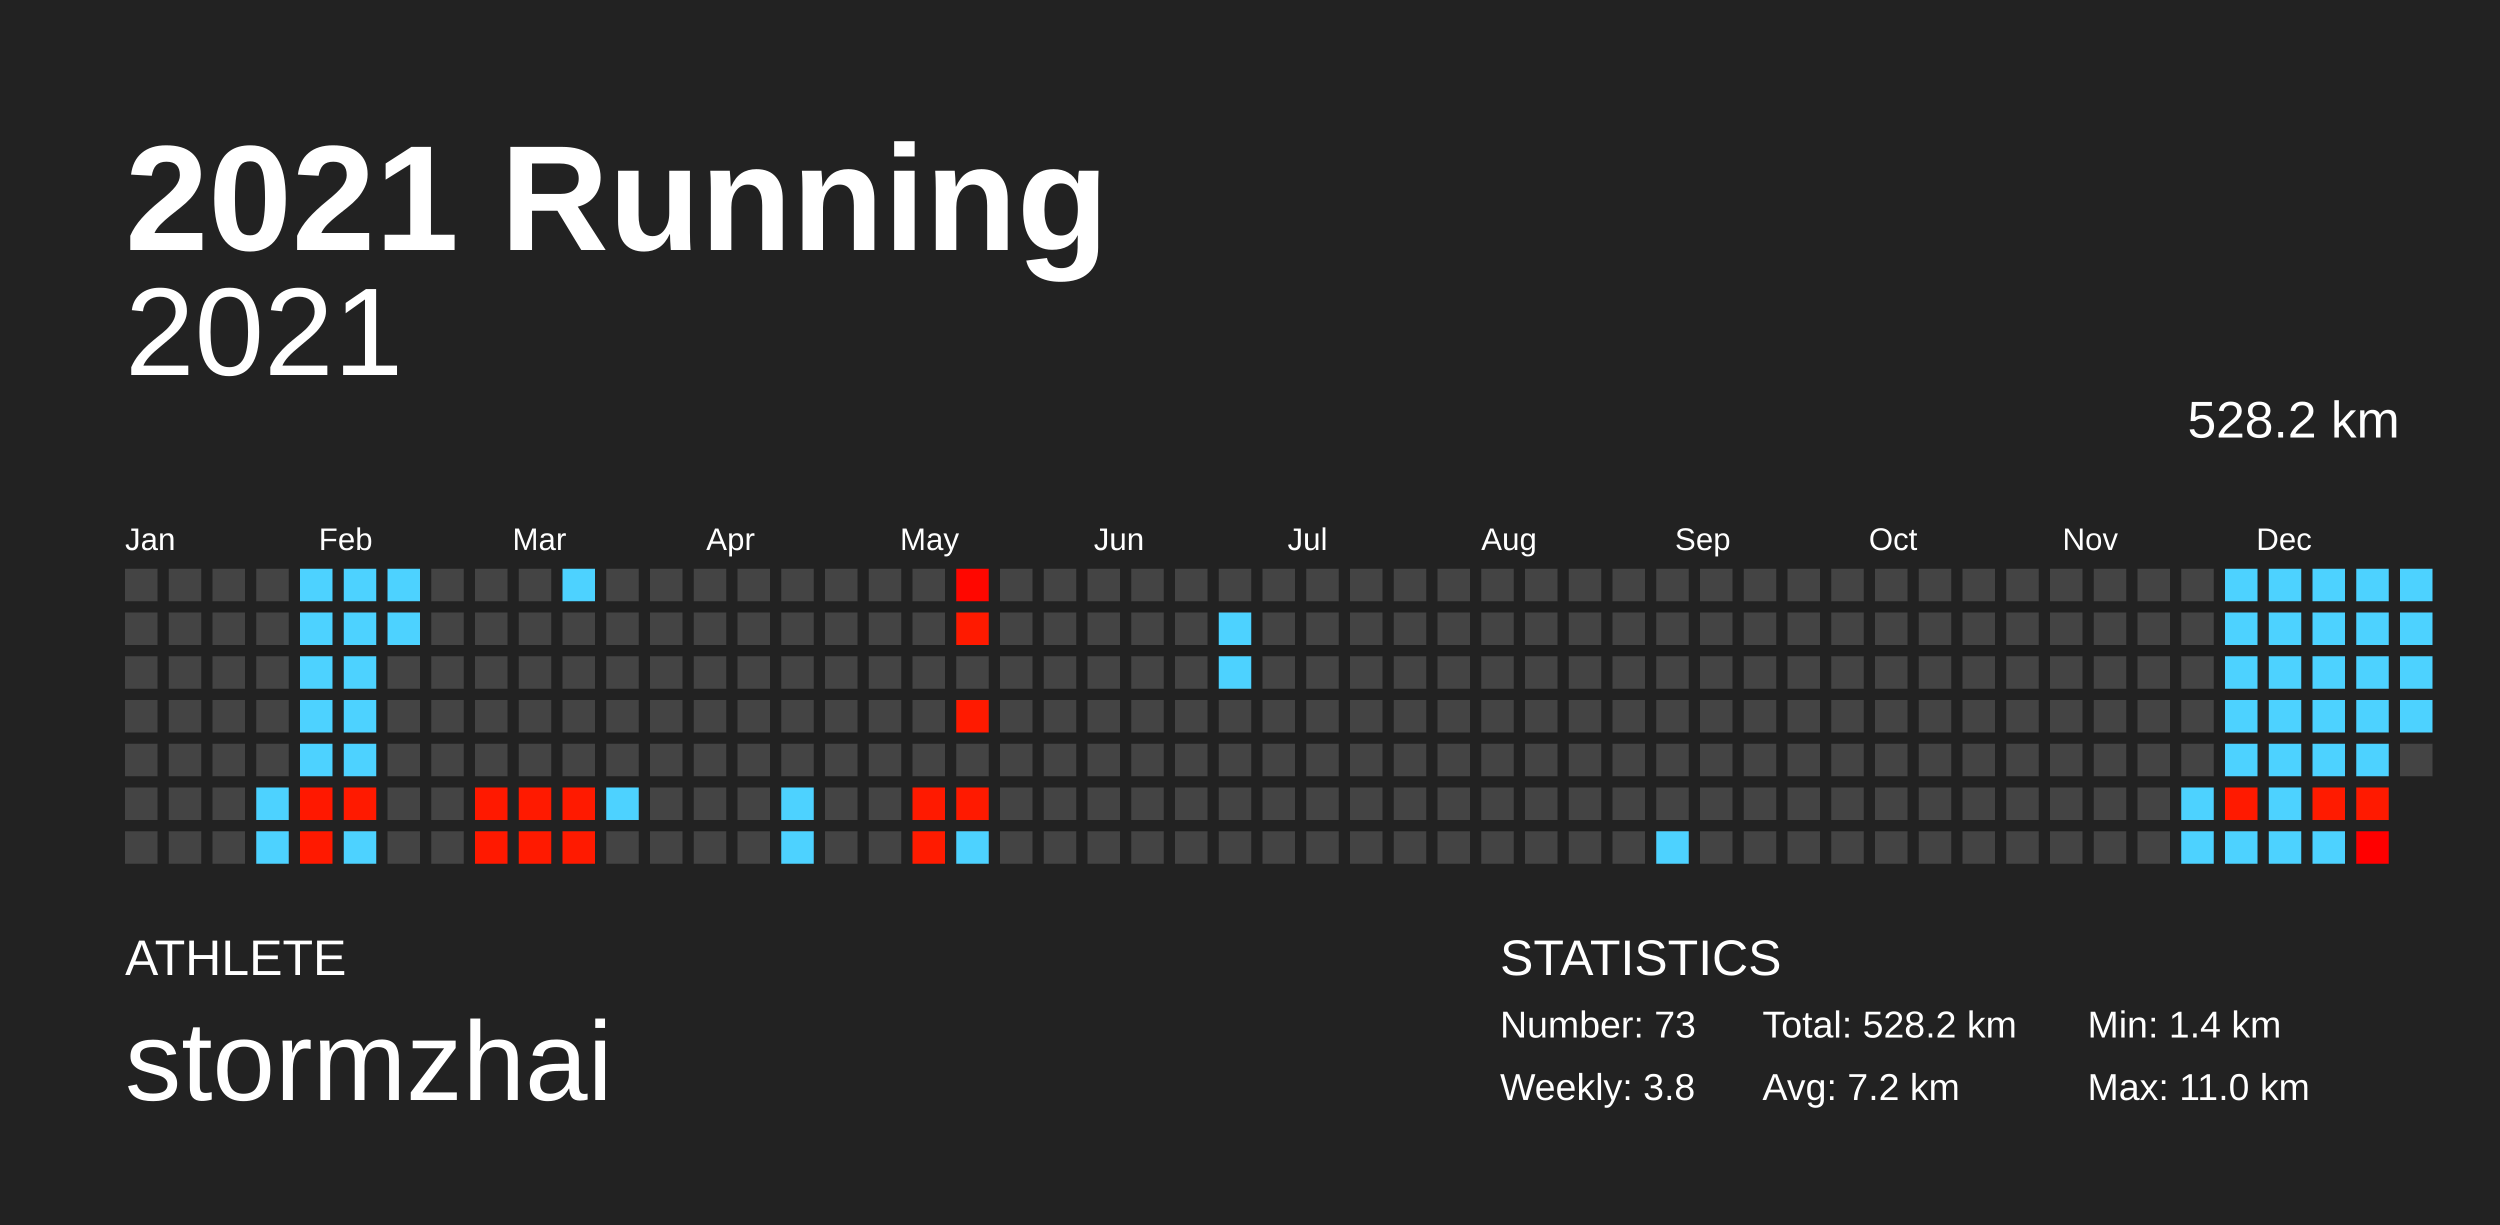
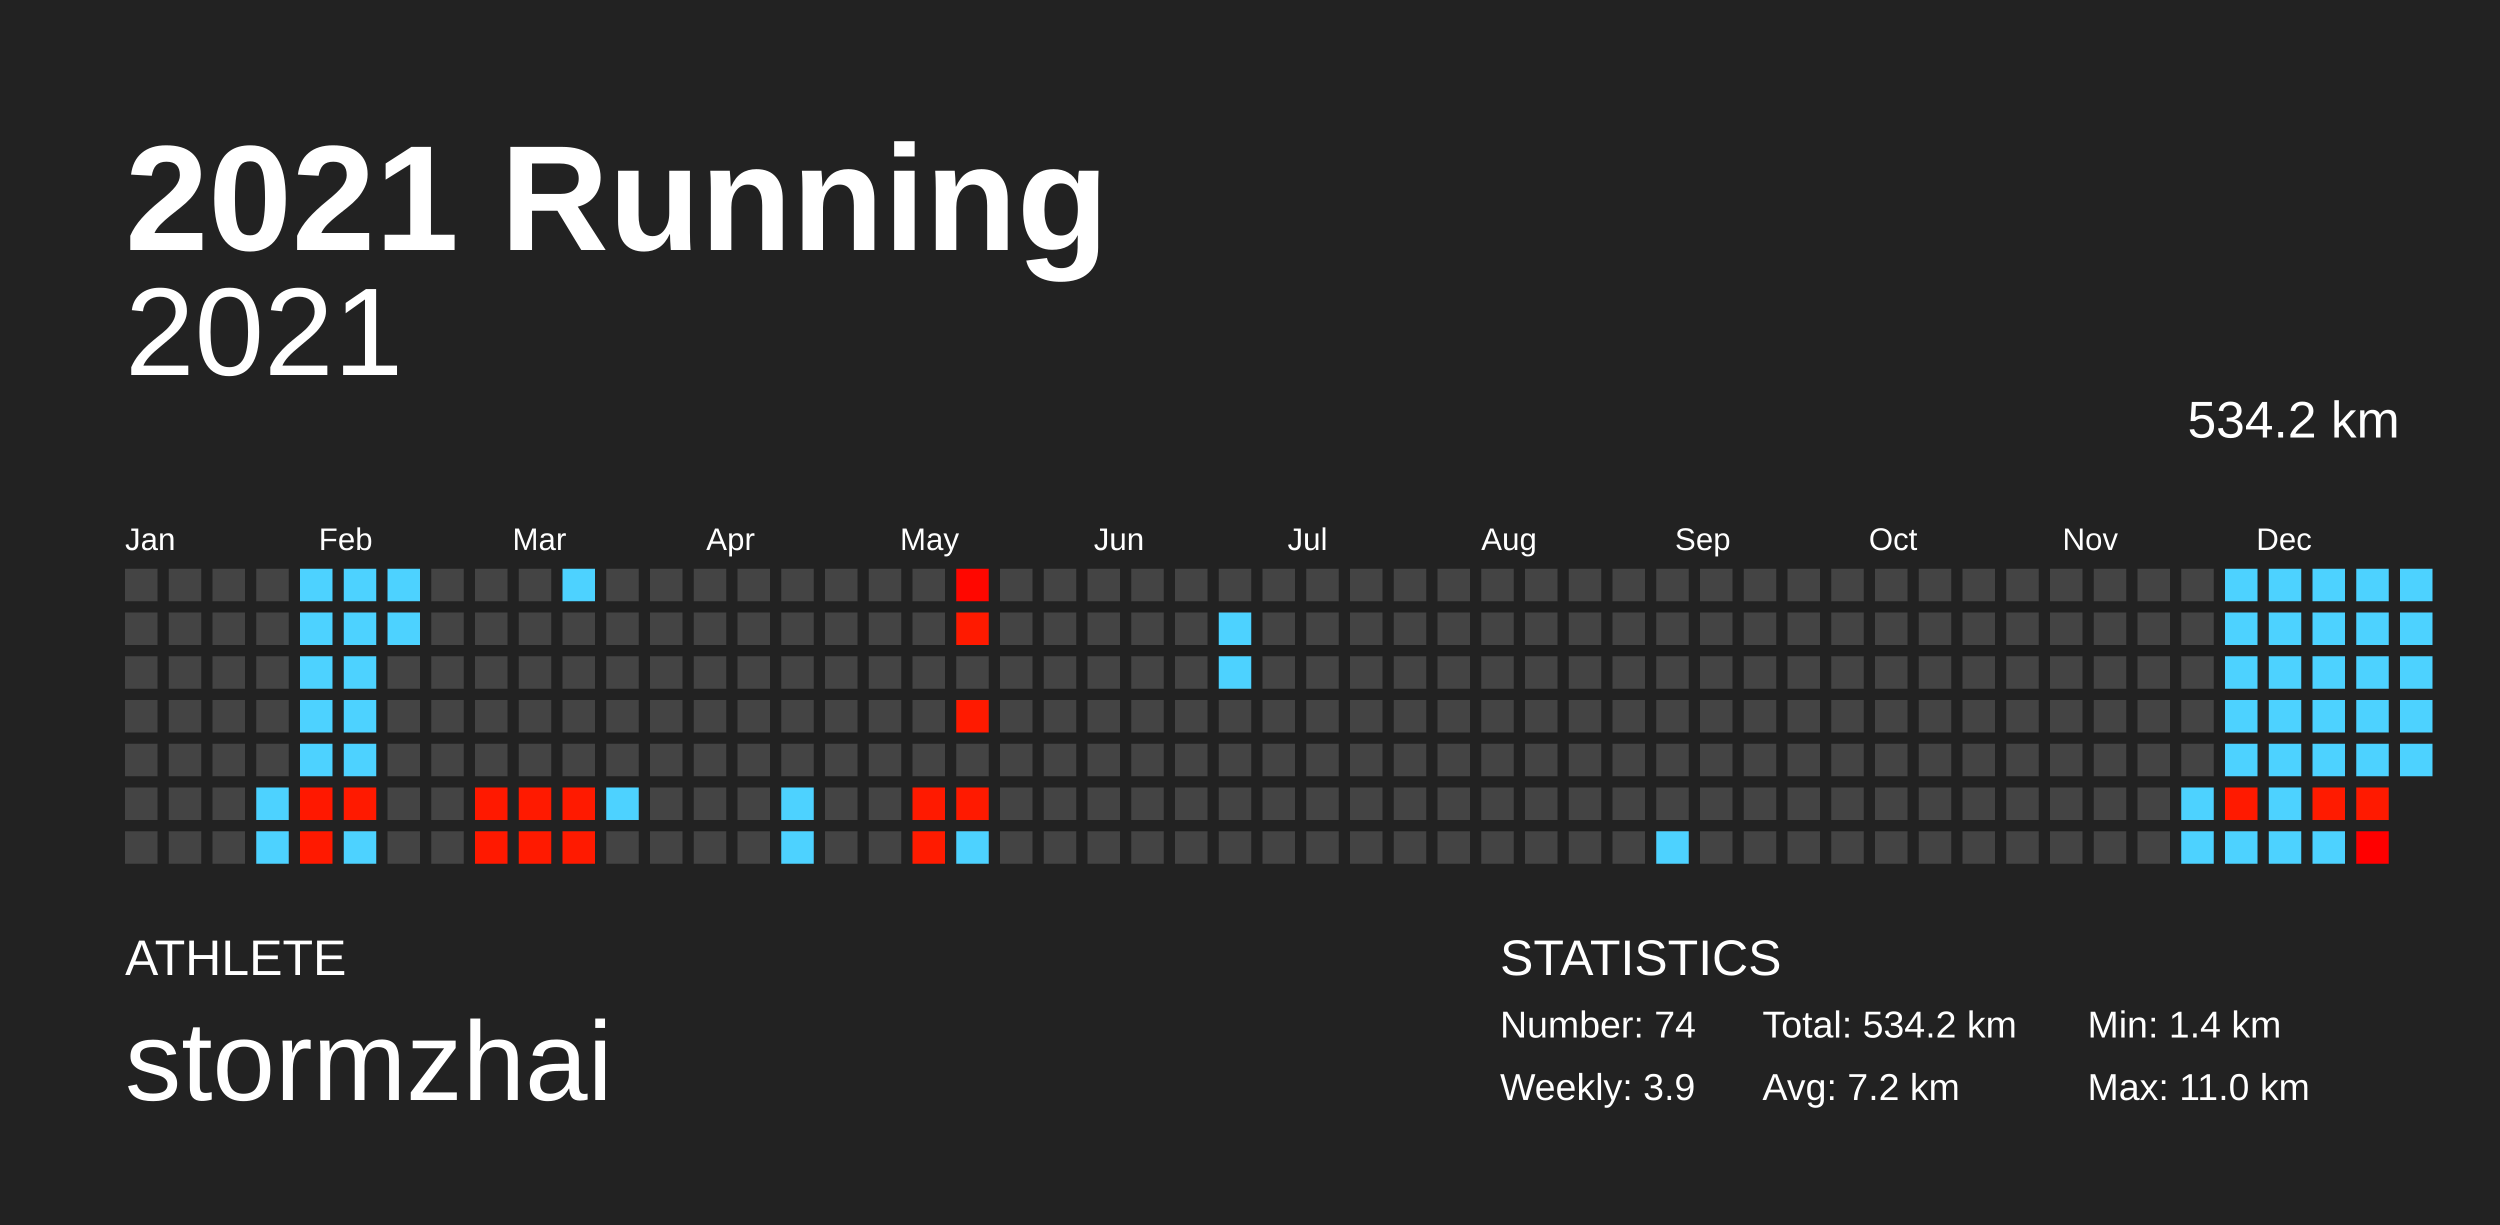
<svg xmlns="http://www.w3.org/2000/svg" baseProfile="full" height="98mm" version="1.1" viewBox="0,0,200,98" width="200mm">
  <defs />
  <rect fill="#222222" height="98" width="200" x="0" y="0" />
  <text fill="#FFFFFF" style="font-size:12px; font-family:Arial; font-weight:bold;" x="10" y="20">2021 Running</text>
  <text fill="#FFFFFF" style="font-size:4px; font-family:Arial" x="10" y="78">ATHLETE</text>
  <text fill="#FFFFFF" style="font-size:9px; font-family:Arial" x="10" y="88">stormzhai</text>
  <text fill="#FFFFFF" style="font-size:4px; font-family:Arial" x="120" y="78">STATISTICS</text>
-   <text fill="#FFFFFF" style="font-size:3px; font-family:Arial" x="120" y="83">Number: 73</text>
-   <text fill="#FFFFFF" style="font-size:3px; font-family:Arial" x="120" y="88">Weekly: 3.8</text>
-   <text fill="#FFFFFF" style="font-size:3px; font-family:Arial" x="141" y="83">Total: 528.2 km</text>
+   <text fill="#FFFFFF" style="font-size:3px; font-family:Arial" x="120" y="83">Number: 74</text>
+   <text fill="#FFFFFF" style="font-size:3px; font-family:Arial" x="120" y="88">Weekly: 3.9</text>
+   <text fill="#FFFFFF" style="font-size:3px; font-family:Arial" x="141" y="83">Total: 534.2 km</text>
  <text fill="#FFFFFF" style="font-size:3px; font-family:Arial" x="141" y="88">Avg: 7.2 km</text>
  <text fill="#FFFFFF" style="font-size:3px; font-family:Arial" x="167" y="83">Min: 1.4 km</text>
  <text fill="#FFFFFF" style="font-size:3px; font-family:Arial" x="167" y="88">Max: 11.0 km</text>
  <text alignment-baseline="hanging" fill="#FFFFFF" style="font-size:10.0px; font-family:Arial;" x="10" y="30">2021</text>
-   <text alignment-baseline="hanging" fill="#FFFFFF" style="font-size:4.125px; font-family:Arial;" x="175" y="35">528.2 km</text>
+   <text alignment-baseline="hanging" fill="#FFFFFF" style="font-size:4.125px; font-family:Arial;" x="175" y="35">534.2 km</text>
  <text fill="#FFFFFF" style="font-size:2.5px; font-family:Arial" x="10.0" y="44">Jan</text>
  <text fill="#FFFFFF" style="font-size:2.5px; font-family:Arial" x="25.5" y="44">Feb</text>
  <text fill="#FFFFFF" style="font-size:2.5px; font-family:Arial" x="41.0" y="44">Mar</text>
  <text fill="#FFFFFF" style="font-size:2.5px; font-family:Arial" x="56.5" y="44">Apr</text>
  <text fill="#FFFFFF" style="font-size:2.5px; font-family:Arial" x="72.0" y="44">May</text>
  <text fill="#FFFFFF" style="font-size:2.5px; font-family:Arial" x="87.5" y="44">Jun</text>
  <text fill="#FFFFFF" style="font-size:2.5px; font-family:Arial" x="103.0" y="44">Jul</text>
  <text fill="#FFFFFF" style="font-size:2.5px; font-family:Arial" x="118.5" y="44">Aug</text>
  <text fill="#FFFFFF" style="font-size:2.5px; font-family:Arial" x="134.0" y="44">Sep</text>
  <text fill="#FFFFFF" style="font-size:2.5px; font-family:Arial" x="149.5" y="44">Oct</text>
  <text fill="#FFFFFF" style="font-size:2.5px; font-family:Arial" x="165.0" y="44">Nov</text>
  <text fill="#FFFFFF" style="font-size:2.5px; font-family:Arial" x="180.5" y="44">Dec</text>
  <rect fill="#444444" height="2.6" width="2.6" x="10.0" y="45.5" />
  <rect fill="#444444" height="2.6" width="2.6" x="10.0" y="49.0" />
  <rect fill="#444444" height="2.6" width="2.6" x="10.0" y="52.5" />
  <rect fill="#444444" height="2.6" width="2.6" x="10.0" y="56.0" />
  <rect fill="#444444" height="2.6" width="2.6" x="10.0" y="59.5" />
  <rect fill="#444444" height="2.6" width="2.6" x="10.0" y="63.0" />
  <rect fill="#444444" height="2.6" width="2.6" x="10.0" y="66.5" />
  <rect fill="#444444" height="2.6" width="2.6" x="13.5" y="45.5" />
  <rect fill="#444444" height="2.6" width="2.6" x="13.5" y="49.0" />
  <rect fill="#444444" height="2.6" width="2.6" x="13.5" y="52.5" />
  <rect fill="#444444" height="2.6" width="2.6" x="13.5" y="56.0" />
  <rect fill="#444444" height="2.6" width="2.6" x="13.5" y="59.5" />
  <rect fill="#444444" height="2.6" width="2.6" x="13.5" y="63.0" />
  <rect fill="#444444" height="2.6" width="2.6" x="13.5" y="66.5" />
  <rect fill="#444444" height="2.6" width="2.6" x="17.0" y="45.5" />
  <rect fill="#444444" height="2.6" width="2.6" x="17.0" y="49.0" />
  <rect fill="#444444" height="2.6" width="2.6" x="17.0" y="52.5" />
  <rect fill="#444444" height="2.6" width="2.6" x="17.0" y="56.0" />
  <rect fill="#444444" height="2.6" width="2.6" x="17.0" y="59.5" />
  <rect fill="#444444" height="2.6" width="2.6" x="17.0" y="63.0" />
  <rect fill="#444444" height="2.6" width="2.6" x="17.0" y="66.5" />
  <rect fill="#444444" height="2.6" width="2.6" x="20.5" y="45.5" />
  <rect fill="#444444" height="2.6" width="2.6" x="20.5" y="49.0" />
  <rect fill="#444444" height="2.6" width="2.6" x="20.5" y="52.5" />
  <rect fill="#444444" height="2.6" width="2.6" x="20.5" y="56.0" />
  <rect fill="#444444" height="2.6" width="2.6" x="20.5" y="59.5" />
  <rect fill="#4dd2ff" height="2.6" width="2.6" x="20.5" y="63.0" />
  <rect fill="#4dd2ff" height="2.6" width="2.6" x="20.5" y="66.5" />
  <rect fill="#4dd2ff" height="2.6" width="2.6" x="24.0" y="45.5" />
  <rect fill="#4dd2ff" height="2.6" width="2.6" x="24.0" y="49.0" />
  <rect fill="#4dd2ff" height="2.6" width="2.6" x="24.0" y="52.5" />
  <rect fill="#4dd2ff" height="2.6" width="2.6" x="24.0" y="56.0" />
  <rect fill="#4dd2ff" height="2.6" width="2.6" x="24.0" y="59.5" />
  <rect fill="#ff1800" height="2.6" width="2.6" x="24.0" y="63.0" />
  <rect fill="#ff1900" height="2.6" width="2.6" x="24.0" y="66.5" />
  <rect fill="#4dd2ff" height="2.6" width="2.6" x="27.5" y="45.5" />
  <rect fill="#4dd2ff" height="2.6" width="2.6" x="27.5" y="49.0" />
  <rect fill="#4dd2ff" height="2.6" width="2.6" x="27.5" y="52.5" />
  <rect fill="#4dd2ff" height="2.6" width="2.6" x="27.5" y="56.0" />
  <rect fill="#4dd2ff" height="2.6" width="2.6" x="27.5" y="59.5" />
  <rect fill="#ff1a00" height="2.6" width="2.6" x="27.5" y="63.0" />
  <rect fill="#4dd2ff" height="2.6" width="2.6" x="27.5" y="66.5" />
  <rect fill="#4dd2ff" height="2.6" width="2.6" x="31.0" y="45.5" />
  <rect fill="#4dd2ff" height="2.6" width="2.6" x="31.0" y="49.0" />
  <rect fill="#444444" height="2.6" width="2.6" x="31.0" y="52.5" />
  <rect fill="#444444" height="2.6" width="2.6" x="31.0" y="56.0" />
  <rect fill="#444444" height="2.6" width="2.6" x="31.0" y="59.5" />
  <rect fill="#444444" height="2.6" width="2.6" x="31.0" y="63.0" />
  <rect fill="#444444" height="2.6" width="2.6" x="31.0" y="66.5" />
  <rect fill="#444444" height="2.6" width="2.6" x="34.5" y="45.5" />
  <rect fill="#444444" height="2.6" width="2.6" x="34.5" y="49.0" />
  <rect fill="#444444" height="2.6" width="2.6" x="34.5" y="52.5" />
  <rect fill="#444444" height="2.6" width="2.6" x="34.5" y="56.0" />
  <rect fill="#444444" height="2.6" width="2.6" x="34.5" y="59.5" />
  <rect fill="#444444" height="2.6" width="2.6" x="34.5" y="63.0" />
  <rect fill="#444444" height="2.6" width="2.6" x="34.5" y="66.5" />
  <rect fill="#444444" height="2.6" width="2.6" x="38.0" y="45.5" />
  <rect fill="#444444" height="2.6" width="2.6" x="38.0" y="49.0" />
  <rect fill="#444444" height="2.6" width="2.6" x="38.0" y="52.5" />
  <rect fill="#444444" height="2.6" width="2.6" x="38.0" y="56.0" />
  <rect fill="#444444" height="2.6" width="2.6" x="38.0" y="59.5" />
  <rect fill="#ff1900" height="2.6" width="2.6" x="38.0" y="63.0" />
  <rect fill="#ff1900" height="2.6" width="2.6" x="38.0" y="66.5" />
  <rect fill="#444444" height="2.6" width="2.6" x="41.5" y="45.5" />
  <rect fill="#444444" height="2.6" width="2.6" x="41.5" y="49.0" />
  <rect fill="#444444" height="2.6" width="2.6" x="41.5" y="52.5" />
  <rect fill="#444444" height="2.6" width="2.6" x="41.5" y="56.0" />
  <rect fill="#444444" height="2.6" width="2.6" x="41.5" y="59.5" />
  <rect fill="#ff1a00" height="2.6" width="2.6" x="41.5" y="63.0" />
  <rect fill="#ff1a00" height="2.6" width="2.6" x="41.5" y="66.5" />
  <rect fill="#4dd2ff" height="2.6" width="2.6" x="45.0" y="45.5" />
  <rect fill="#444444" height="2.6" width="2.6" x="45.0" y="49.0" />
  <rect fill="#444444" height="2.6" width="2.6" x="45.0" y="52.5" />
  <rect fill="#444444" height="2.6" width="2.6" x="45.0" y="56.0" />
  <rect fill="#444444" height="2.6" width="2.6" x="45.0" y="59.5" />
  <rect fill="#ff1a00" height="2.6" width="2.6" x="45.0" y="63.0" />
  <rect fill="#ff1a00" height="2.6" width="2.6" x="45.0" y="66.5" />
  <rect fill="#444444" height="2.6" width="2.6" x="48.5" y="45.5" />
  <rect fill="#444444" height="2.6" width="2.6" x="48.5" y="49.0" />
  <rect fill="#444444" height="2.6" width="2.6" x="48.5" y="52.5" />
  <rect fill="#444444" height="2.6" width="2.6" x="48.5" y="56.0" />
  <rect fill="#444444" height="2.6" width="2.6" x="48.5" y="59.5" />
  <rect fill="#4dd2ff" height="2.6" width="2.6" x="48.5" y="63.0" />
  <rect fill="#444444" height="2.6" width="2.6" x="48.5" y="66.5" />
  <rect fill="#444444" height="2.6" width="2.6" x="52.0" y="45.5" />
  <rect fill="#444444" height="2.6" width="2.6" x="52.0" y="49.0" />
  <rect fill="#444444" height="2.6" width="2.6" x="52.0" y="52.5" />
  <rect fill="#444444" height="2.6" width="2.6" x="52.0" y="56.0" />
  <rect fill="#444444" height="2.6" width="2.6" x="52.0" y="59.5" />
  <rect fill="#444444" height="2.6" width="2.6" x="52.0" y="63.0" />
  <rect fill="#444444" height="2.6" width="2.6" x="52.0" y="66.5" />
  <rect fill="#444444" height="2.6" width="2.6" x="55.5" y="45.5" />
  <rect fill="#444444" height="2.6" width="2.6" x="55.5" y="49.0" />
  <rect fill="#444444" height="2.6" width="2.6" x="55.5" y="52.5" />
  <rect fill="#444444" height="2.6" width="2.6" x="55.5" y="56.0" />
  <rect fill="#444444" height="2.6" width="2.6" x="55.5" y="59.5" />
  <rect fill="#444444" height="2.6" width="2.6" x="55.5" y="63.0" />
  <rect fill="#444444" height="2.6" width="2.6" x="55.5" y="66.5" />
  <rect fill="#444444" height="2.6" width="2.6" x="59.0" y="45.5" />
  <rect fill="#444444" height="2.6" width="2.6" x="59.0" y="49.0" />
  <rect fill="#444444" height="2.6" width="2.6" x="59.0" y="52.5" />
  <rect fill="#444444" height="2.6" width="2.6" x="59.0" y="56.0" />
  <rect fill="#444444" height="2.6" width="2.6" x="59.0" y="59.5" />
  <rect fill="#444444" height="2.6" width="2.6" x="59.0" y="63.0" />
  <rect fill="#444444" height="2.6" width="2.6" x="59.0" y="66.5" />
  <rect fill="#444444" height="2.6" width="2.6" x="62.5" y="45.5" />
  <rect fill="#444444" height="2.6" width="2.6" x="62.5" y="49.0" />
  <rect fill="#444444" height="2.6" width="2.6" x="62.5" y="52.5" />
  <rect fill="#444444" height="2.6" width="2.6" x="62.5" y="56.0" />
  <rect fill="#444444" height="2.6" width="2.6" x="62.5" y="59.5" />
  <rect fill="#4dd2ff" height="2.6" width="2.6" x="62.5" y="63.0" />
  <rect fill="#4dd2ff" height="2.6" width="2.6" x="62.5" y="66.5" />
  <rect fill="#444444" height="2.6" width="2.6" x="66.0" y="45.5" />
  <rect fill="#444444" height="2.6" width="2.6" x="66.0" y="49.0" />
  <rect fill="#444444" height="2.6" width="2.6" x="66.0" y="52.5" />
  <rect fill="#444444" height="2.6" width="2.6" x="66.0" y="56.0" />
  <rect fill="#444444" height="2.6" width="2.6" x="66.0" y="59.5" />
  <rect fill="#444444" height="2.6" width="2.6" x="66.0" y="63.0" />
  <rect fill="#444444" height="2.6" width="2.6" x="66.0" y="66.5" />
  <rect fill="#444444" height="2.6" width="2.6" x="69.5" y="45.5" />
  <rect fill="#444444" height="2.6" width="2.6" x="69.5" y="49.0" />
  <rect fill="#444444" height="2.6" width="2.6" x="69.5" y="52.5" />
  <rect fill="#444444" height="2.6" width="2.6" x="69.5" y="56.0" />
  <rect fill="#444444" height="2.6" width="2.6" x="69.5" y="59.5" />
  <rect fill="#444444" height="2.6" width="2.6" x="69.5" y="63.0" />
  <rect fill="#444444" height="2.6" width="2.6" x="69.5" y="66.5" />
  <rect fill="#444444" height="2.6" width="2.6" x="73.0" y="45.5" />
  <rect fill="#444444" height="2.6" width="2.6" x="73.0" y="49.0" />
  <rect fill="#444444" height="2.6" width="2.6" x="73.0" y="52.5" />
  <rect fill="#444444" height="2.6" width="2.6" x="73.0" y="56.0" />
  <rect fill="#444444" height="2.6" width="2.6" x="73.0" y="59.5" />
  <rect fill="#ff1a00" height="2.6" width="2.6" x="73.0" y="63.0" />
  <rect fill="#ff1b00" height="2.6" width="2.6" x="73.0" y="66.5" />
  <rect fill="#ff0700" height="2.6" width="2.6" x="76.5" y="45.5" />
  <rect fill="#ff1a00" height="2.6" width="2.6" x="76.5" y="49.0" />
  <rect fill="#444444" height="2.6" width="2.6" x="76.5" y="52.5" />
  <rect fill="#ff1a00" height="2.6" width="2.6" x="76.5" y="56.0" />
  <rect fill="#444444" height="2.6" width="2.6" x="76.5" y="59.5" />
  <rect fill="#ff1a00" height="2.6" width="2.6" x="76.5" y="63.0" />
  <rect fill="#4dd2ff" height="2.6" width="2.6" x="76.5" y="66.5" />
  <rect fill="#444444" height="2.6" width="2.6" x="80.0" y="45.5" />
  <rect fill="#444444" height="2.6" width="2.6" x="80.0" y="49.0" />
  <rect fill="#444444" height="2.6" width="2.6" x="80.0" y="52.5" />
  <rect fill="#444444" height="2.6" width="2.6" x="80.0" y="56.0" />
  <rect fill="#444444" height="2.6" width="2.6" x="80.0" y="59.5" />
  <rect fill="#444444" height="2.6" width="2.6" x="80.0" y="63.0" />
  <rect fill="#444444" height="2.6" width="2.6" x="80.0" y="66.5" />
  <rect fill="#444444" height="2.6" width="2.6" x="83.5" y="45.5" />
  <rect fill="#444444" height="2.6" width="2.6" x="83.5" y="49.0" />
  <rect fill="#444444" height="2.6" width="2.6" x="83.5" y="52.5" />
  <rect fill="#444444" height="2.6" width="2.6" x="83.5" y="56.0" />
  <rect fill="#444444" height="2.6" width="2.6" x="83.5" y="59.5" />
  <rect fill="#444444" height="2.6" width="2.6" x="83.5" y="63.0" />
  <rect fill="#444444" height="2.6" width="2.6" x="83.5" y="66.5" />
  <rect fill="#444444" height="2.6" width="2.6" x="87.0" y="45.5" />
  <rect fill="#444444" height="2.6" width="2.6" x="87.0" y="49.0" />
  <rect fill="#444444" height="2.6" width="2.6" x="87.0" y="52.5" />
  <rect fill="#444444" height="2.6" width="2.6" x="87.0" y="56.0" />
  <rect fill="#444444" height="2.6" width="2.6" x="87.0" y="59.5" />
  <rect fill="#444444" height="2.6" width="2.6" x="87.0" y="63.0" />
  <rect fill="#444444" height="2.6" width="2.6" x="87.0" y="66.5" />
  <rect fill="#444444" height="2.6" width="2.6" x="90.5" y="45.5" />
  <rect fill="#444444" height="2.6" width="2.6" x="90.5" y="49.0" />
  <rect fill="#444444" height="2.6" width="2.6" x="90.5" y="52.5" />
  <rect fill="#444444" height="2.6" width="2.6" x="90.5" y="56.0" />
  <rect fill="#444444" height="2.6" width="2.6" x="90.5" y="59.5" />
  <rect fill="#444444" height="2.6" width="2.6" x="90.5" y="63.0" />
  <rect fill="#444444" height="2.6" width="2.6" x="90.5" y="66.5" />
  <rect fill="#444444" height="2.6" width="2.6" x="94.0" y="45.5" />
  <rect fill="#444444" height="2.6" width="2.6" x="94.0" y="49.0" />
  <rect fill="#444444" height="2.6" width="2.6" x="94.0" y="52.5" />
  <rect fill="#444444" height="2.6" width="2.6" x="94.0" y="56.0" />
  <rect fill="#444444" height="2.6" width="2.6" x="94.0" y="59.5" />
  <rect fill="#444444" height="2.6" width="2.6" x="94.0" y="63.0" />
  <rect fill="#444444" height="2.6" width="2.6" x="94.0" y="66.5" />
  <rect fill="#444444" height="2.6" width="2.6" x="97.5" y="45.5" />
  <rect fill="#4dd2ff" height="2.6" width="2.6" x="97.5" y="49.0" />
  <rect fill="#4dd2ff" height="2.6" width="2.6" x="97.5" y="52.5" />
  <rect fill="#444444" height="2.6" width="2.6" x="97.5" y="56.0" />
  <rect fill="#444444" height="2.6" width="2.6" x="97.5" y="59.5" />
  <rect fill="#444444" height="2.6" width="2.6" x="97.5" y="63.0" />
  <rect fill="#444444" height="2.6" width="2.6" x="97.5" y="66.5" />
  <rect fill="#444444" height="2.6" width="2.6" x="101.0" y="45.5" />
  <rect fill="#444444" height="2.6" width="2.6" x="101.0" y="49.0" />
  <rect fill="#444444" height="2.6" width="2.6" x="101.0" y="52.5" />
  <rect fill="#444444" height="2.6" width="2.6" x="101.0" y="56.0" />
  <rect fill="#444444" height="2.6" width="2.6" x="101.0" y="59.5" />
  <rect fill="#444444" height="2.6" width="2.6" x="101.0" y="63.0" />
  <rect fill="#444444" height="2.6" width="2.6" x="101.0" y="66.5" />
  <rect fill="#444444" height="2.6" width="2.6" x="104.5" y="45.5" />
  <rect fill="#444444" height="2.6" width="2.6" x="104.5" y="49.0" />
  <rect fill="#444444" height="2.6" width="2.6" x="104.5" y="52.5" />
  <rect fill="#444444" height="2.6" width="2.6" x="104.5" y="56.0" />
  <rect fill="#444444" height="2.6" width="2.6" x="104.5" y="59.5" />
  <rect fill="#444444" height="2.6" width="2.6" x="104.5" y="63.0" />
  <rect fill="#444444" height="2.6" width="2.6" x="104.5" y="66.5" />
  <rect fill="#444444" height="2.6" width="2.6" x="108.0" y="45.5" />
  <rect fill="#444444" height="2.6" width="2.6" x="108.0" y="49.0" />
  <rect fill="#444444" height="2.6" width="2.6" x="108.0" y="52.5" />
  <rect fill="#444444" height="2.6" width="2.6" x="108.0" y="56.0" />
  <rect fill="#444444" height="2.6" width="2.6" x="108.0" y="59.5" />
  <rect fill="#444444" height="2.6" width="2.6" x="108.0" y="63.0" />
  <rect fill="#444444" height="2.6" width="2.6" x="108.0" y="66.5" />
  <rect fill="#444444" height="2.6" width="2.6" x="111.5" y="45.5" />
  <rect fill="#444444" height="2.6" width="2.6" x="111.5" y="49.0" />
  <rect fill="#444444" height="2.6" width="2.6" x="111.5" y="52.5" />
  <rect fill="#444444" height="2.6" width="2.6" x="111.5" y="56.0" />
  <rect fill="#444444" height="2.6" width="2.6" x="111.5" y="59.5" />
  <rect fill="#444444" height="2.6" width="2.6" x="111.5" y="63.0" />
  <rect fill="#444444" height="2.6" width="2.6" x="111.5" y="66.5" />
  <rect fill="#444444" height="2.6" width="2.6" x="115.0" y="45.5" />
  <rect fill="#444444" height="2.6" width="2.6" x="115.0" y="49.0" />
  <rect fill="#444444" height="2.6" width="2.6" x="115.0" y="52.5" />
  <rect fill="#444444" height="2.6" width="2.6" x="115.0" y="56.0" />
  <rect fill="#444444" height="2.6" width="2.6" x="115.0" y="59.5" />
  <rect fill="#444444" height="2.6" width="2.6" x="115.0" y="63.0" />
  <rect fill="#444444" height="2.6" width="2.6" x="115.0" y="66.5" />
  <rect fill="#444444" height="2.6" width="2.6" x="118.5" y="45.5" />
  <rect fill="#444444" height="2.6" width="2.6" x="118.5" y="49.0" />
  <rect fill="#444444" height="2.6" width="2.6" x="118.5" y="52.5" />
  <rect fill="#444444" height="2.6" width="2.6" x="118.5" y="56.0" />
  <rect fill="#444444" height="2.6" width="2.6" x="118.5" y="59.5" />
  <rect fill="#444444" height="2.6" width="2.6" x="118.5" y="63.0" />
  <rect fill="#444444" height="2.6" width="2.6" x="118.5" y="66.5" />
  <rect fill="#444444" height="2.6" width="2.6" x="122.0" y="45.5" />
  <rect fill="#444444" height="2.6" width="2.6" x="122.0" y="49.0" />
  <rect fill="#444444" height="2.6" width="2.6" x="122.0" y="52.5" />
  <rect fill="#444444" height="2.6" width="2.6" x="122.0" y="56.0" />
  <rect fill="#444444" height="2.6" width="2.6" x="122.0" y="59.5" />
  <rect fill="#444444" height="2.6" width="2.6" x="122.0" y="63.0" />
  <rect fill="#444444" height="2.6" width="2.6" x="122.0" y="66.5" />
  <rect fill="#444444" height="2.6" width="2.6" x="125.5" y="45.5" />
  <rect fill="#444444" height="2.6" width="2.6" x="125.5" y="49.0" />
  <rect fill="#444444" height="2.6" width="2.6" x="125.5" y="52.5" />
  <rect fill="#444444" height="2.6" width="2.6" x="125.5" y="56.0" />
  <rect fill="#444444" height="2.6" width="2.6" x="125.5" y="59.5" />
  <rect fill="#444444" height="2.6" width="2.6" x="125.5" y="63.0" />
  <rect fill="#444444" height="2.6" width="2.6" x="125.5" y="66.5" />
  <rect fill="#444444" height="2.6" width="2.6" x="129.0" y="45.5" />
  <rect fill="#444444" height="2.6" width="2.6" x="129.0" y="49.0" />
  <rect fill="#444444" height="2.6" width="2.6" x="129.0" y="52.5" />
  <rect fill="#444444" height="2.6" width="2.6" x="129.0" y="56.0" />
  <rect fill="#444444" height="2.6" width="2.6" x="129.0" y="59.5" />
  <rect fill="#444444" height="2.6" width="2.6" x="129.0" y="63.0" />
  <rect fill="#444444" height="2.6" width="2.6" x="129.0" y="66.5" />
  <rect fill="#444444" height="2.6" width="2.6" x="132.5" y="45.5" />
  <rect fill="#444444" height="2.6" width="2.6" x="132.5" y="49.0" />
  <rect fill="#444444" height="2.6" width="2.6" x="132.5" y="52.5" />
  <rect fill="#444444" height="2.6" width="2.6" x="132.5" y="56.0" />
  <rect fill="#444444" height="2.6" width="2.6" x="132.5" y="59.5" />
  <rect fill="#444444" height="2.6" width="2.6" x="132.5" y="63.0" />
  <rect fill="#4dd2ff" height="2.6" width="2.6" x="132.5" y="66.5" />
  <rect fill="#444444" height="2.6" width="2.6" x="136.0" y="45.5" />
  <rect fill="#444444" height="2.6" width="2.6" x="136.0" y="49.0" />
  <rect fill="#444444" height="2.6" width="2.6" x="136.0" y="52.5" />
  <rect fill="#444444" height="2.6" width="2.6" x="136.0" y="56.0" />
  <rect fill="#444444" height="2.6" width="2.6" x="136.0" y="59.5" />
  <rect fill="#444444" height="2.6" width="2.6" x="136.0" y="63.0" />
  <rect fill="#444444" height="2.6" width="2.6" x="136.0" y="66.5" />
  <rect fill="#444444" height="2.6" width="2.6" x="139.5" y="45.5" />
  <rect fill="#444444" height="2.6" width="2.6" x="139.5" y="49.0" />
  <rect fill="#444444" height="2.6" width="2.6" x="139.5" y="52.5" />
  <rect fill="#444444" height="2.6" width="2.6" x="139.5" y="56.0" />
  <rect fill="#444444" height="2.6" width="2.6" x="139.5" y="59.5" />
  <rect fill="#444444" height="2.6" width="2.6" x="139.5" y="63.0" />
  <rect fill="#444444" height="2.6" width="2.6" x="139.5" y="66.5" />
  <rect fill="#444444" height="2.6" width="2.6" x="143.0" y="45.5" />
  <rect fill="#444444" height="2.6" width="2.6" x="143.0" y="49.0" />
  <rect fill="#444444" height="2.6" width="2.6" x="143.0" y="52.5" />
  <rect fill="#444444" height="2.6" width="2.6" x="143.0" y="56.0" />
  <rect fill="#444444" height="2.6" width="2.6" x="143.0" y="59.5" />
  <rect fill="#444444" height="2.6" width="2.6" x="143.0" y="63.0" />
  <rect fill="#444444" height="2.6" width="2.6" x="143.0" y="66.5" />
  <rect fill="#444444" height="2.6" width="2.6" x="146.5" y="45.5" />
  <rect fill="#444444" height="2.6" width="2.6" x="146.5" y="49.0" />
  <rect fill="#444444" height="2.6" width="2.6" x="146.5" y="52.5" />
  <rect fill="#444444" height="2.6" width="2.6" x="146.5" y="56.0" />
  <rect fill="#444444" height="2.6" width="2.6" x="146.5" y="59.5" />
  <rect fill="#444444" height="2.6" width="2.6" x="146.5" y="63.0" />
  <rect fill="#444444" height="2.6" width="2.6" x="146.5" y="66.5" />
  <rect fill="#444444" height="2.6" width="2.6" x="150.0" y="45.5" />
  <rect fill="#444444" height="2.6" width="2.6" x="150.0" y="49.0" />
  <rect fill="#444444" height="2.6" width="2.6" x="150.0" y="52.5" />
  <rect fill="#444444" height="2.6" width="2.6" x="150.0" y="56.0" />
  <rect fill="#444444" height="2.6" width="2.6" x="150.0" y="59.5" />
  <rect fill="#444444" height="2.6" width="2.6" x="150.0" y="63.0" />
  <rect fill="#444444" height="2.6" width="2.6" x="150.0" y="66.5" />
  <rect fill="#444444" height="2.6" width="2.6" x="153.5" y="45.5" />
  <rect fill="#444444" height="2.6" width="2.6" x="153.5" y="49.0" />
  <rect fill="#444444" height="2.6" width="2.6" x="153.5" y="52.5" />
  <rect fill="#444444" height="2.6" width="2.6" x="153.5" y="56.0" />
  <rect fill="#444444" height="2.6" width="2.6" x="153.5" y="59.5" />
  <rect fill="#444444" height="2.6" width="2.6" x="153.5" y="63.0" />
  <rect fill="#444444" height="2.6" width="2.6" x="153.5" y="66.5" />
  <rect fill="#444444" height="2.6" width="2.6" x="157.0" y="45.5" />
  <rect fill="#444444" height="2.6" width="2.6" x="157.0" y="49.0" />
  <rect fill="#444444" height="2.6" width="2.6" x="157.0" y="52.5" />
  <rect fill="#444444" height="2.6" width="2.6" x="157.0" y="56.0" />
  <rect fill="#444444" height="2.6" width="2.6" x="157.0" y="59.5" />
  <rect fill="#444444" height="2.6" width="2.6" x="157.0" y="63.0" />
  <rect fill="#444444" height="2.6" width="2.6" x="157.0" y="66.5" />
  <rect fill="#444444" height="2.6" width="2.6" x="160.5" y="45.5" />
  <rect fill="#444444" height="2.6" width="2.6" x="160.5" y="49.0" />
  <rect fill="#444444" height="2.6" width="2.6" x="160.5" y="52.5" />
  <rect fill="#444444" height="2.6" width="2.6" x="160.5" y="56.0" />
  <rect fill="#444444" height="2.6" width="2.6" x="160.5" y="59.5" />
  <rect fill="#444444" height="2.6" width="2.6" x="160.5" y="63.0" />
  <rect fill="#444444" height="2.6" width="2.6" x="160.5" y="66.5" />
  <rect fill="#444444" height="2.6" width="2.6" x="164.0" y="45.5" />
  <rect fill="#444444" height="2.6" width="2.6" x="164.0" y="49.0" />
  <rect fill="#444444" height="2.6" width="2.6" x="164.0" y="52.5" />
  <rect fill="#444444" height="2.6" width="2.6" x="164.0" y="56.0" />
  <rect fill="#444444" height="2.6" width="2.6" x="164.0" y="59.5" />
  <rect fill="#444444" height="2.6" width="2.6" x="164.0" y="63.0" />
  <rect fill="#444444" height="2.6" width="2.6" x="164.0" y="66.5" />
  <rect fill="#444444" height="2.6" width="2.6" x="167.5" y="45.5" />
  <rect fill="#444444" height="2.6" width="2.6" x="167.5" y="49.0" />
  <rect fill="#444444" height="2.6" width="2.6" x="167.5" y="52.5" />
  <rect fill="#444444" height="2.6" width="2.6" x="167.5" y="56.0" />
  <rect fill="#444444" height="2.6" width="2.6" x="167.5" y="59.5" />
  <rect fill="#444444" height="2.6" width="2.6" x="167.5" y="63.0" />
  <rect fill="#444444" height="2.6" width="2.6" x="167.5" y="66.5" />
  <rect fill="#444444" height="2.6" width="2.6" x="171.0" y="45.5" />
  <rect fill="#444444" height="2.6" width="2.6" x="171.0" y="49.0" />
  <rect fill="#444444" height="2.6" width="2.6" x="171.0" y="52.5" />
  <rect fill="#444444" height="2.6" width="2.6" x="171.0" y="56.0" />
  <rect fill="#444444" height="2.6" width="2.6" x="171.0" y="59.5" />
  <rect fill="#444444" height="2.6" width="2.6" x="171.0" y="63.0" />
  <rect fill="#444444" height="2.6" width="2.6" x="171.0" y="66.5" />
  <rect fill="#444444" height="2.6" width="2.6" x="174.5" y="45.5" />
  <rect fill="#444444" height="2.6" width="2.6" x="174.5" y="49.0" />
  <rect fill="#444444" height="2.6" width="2.6" x="174.5" y="52.5" />
  <rect fill="#444444" height="2.6" width="2.6" x="174.5" y="56.0" />
  <rect fill="#444444" height="2.6" width="2.6" x="174.5" y="59.5" />
  <rect fill="#4dd2ff" height="2.6" width="2.6" x="174.5" y="63.0" />
  <rect fill="#4dd2ff" height="2.6" width="2.6" x="174.5" y="66.5" />
  <rect fill="#4dd2ff" height="2.6" width="2.6" x="178.0" y="45.5" />
  <rect fill="#4dd2ff" height="2.6" width="2.6" x="178.0" y="49.0" />
  <rect fill="#4dd2ff" height="2.6" width="2.6" x="178.0" y="52.5" />
  <rect fill="#4dd2ff" height="2.6" width="2.6" x="178.0" y="56.0" />
  <rect fill="#4dd2ff" height="2.6" width="2.6" x="178.0" y="59.5" />
  <rect fill="#ff1a00" height="2.6" width="2.6" x="178.0" y="63.0" />
  <rect fill="#4dd2ff" height="2.6" width="2.6" x="178.0" y="66.5" />
  <rect fill="#4dd2ff" height="2.6" width="2.6" x="181.5" y="45.5" />
  <rect fill="#4dd2ff" height="2.6" width="2.6" x="181.5" y="49.0" />
  <rect fill="#4dd2ff" height="2.6" width="2.6" x="181.5" y="52.5" />
  <rect fill="#4dd2ff" height="2.6" width="2.6" x="181.5" y="56.0" />
  <rect fill="#4dd2ff" height="2.6" width="2.6" x="181.5" y="59.5" />
  <rect fill="#4dd2ff" height="2.6" width="2.6" x="181.5" y="63.0" />
  <rect fill="#4dd2ff" height="2.6" width="2.6" x="181.5" y="66.5" />
  <rect fill="#4dd2ff" height="2.6" width="2.6" x="185.0" y="45.5" />
  <rect fill="#4dd2ff" height="2.6" width="2.6" x="185.0" y="49.0" />
  <rect fill="#4dd2ff" height="2.6" width="2.6" x="185.0" y="52.5" />
  <rect fill="#4dd2ff" height="2.6" width="2.6" x="185.0" y="56.0" />
  <rect fill="#4dd2ff" height="2.6" width="2.6" x="185.0" y="59.5" />
  <rect fill="#ff1b00" height="2.6" width="2.6" x="185.0" y="63.0" />
  <rect fill="#4dd2ff" height="2.6" width="2.6" x="185.0" y="66.5" />
  <rect fill="#4dd2ff" height="2.6" width="2.6" x="188.5" y="45.5" />
  <rect fill="#4dd2ff" height="2.6" width="2.6" x="188.5" y="49.0" />
  <rect fill="#4dd2ff" height="2.6" width="2.6" x="188.5" y="52.5" />
  <rect fill="#4dd2ff" height="2.6" width="2.6" x="188.5" y="56.0" />
  <rect fill="#4dd2ff" height="2.6" width="2.6" x="188.5" y="59.5" />
  <rect fill="#ff1a00" height="2.6" width="2.6" x="188.5" y="63.0" />
  <rect fill="#ff0000" height="2.6" width="2.6" x="188.5" y="66.5" />
  <rect fill="#4dd2ff" height="2.6" width="2.6" x="192.0" y="45.5" />
  <rect fill="#4dd2ff" height="2.6" width="2.6" x="192.0" y="49.0" />
  <rect fill="#4dd2ff" height="2.6" width="2.6" x="192.0" y="52.5" />
  <rect fill="#4dd2ff" height="2.6" width="2.6" x="192.0" y="56.0" />
-   <rect fill="#444444" height="2.6" width="2.6" x="192.0" y="59.5" />
+   <rect fill="#4dd2ff" height="2.6" width="2.6" x="192.0" y="59.5" />
</svg>
